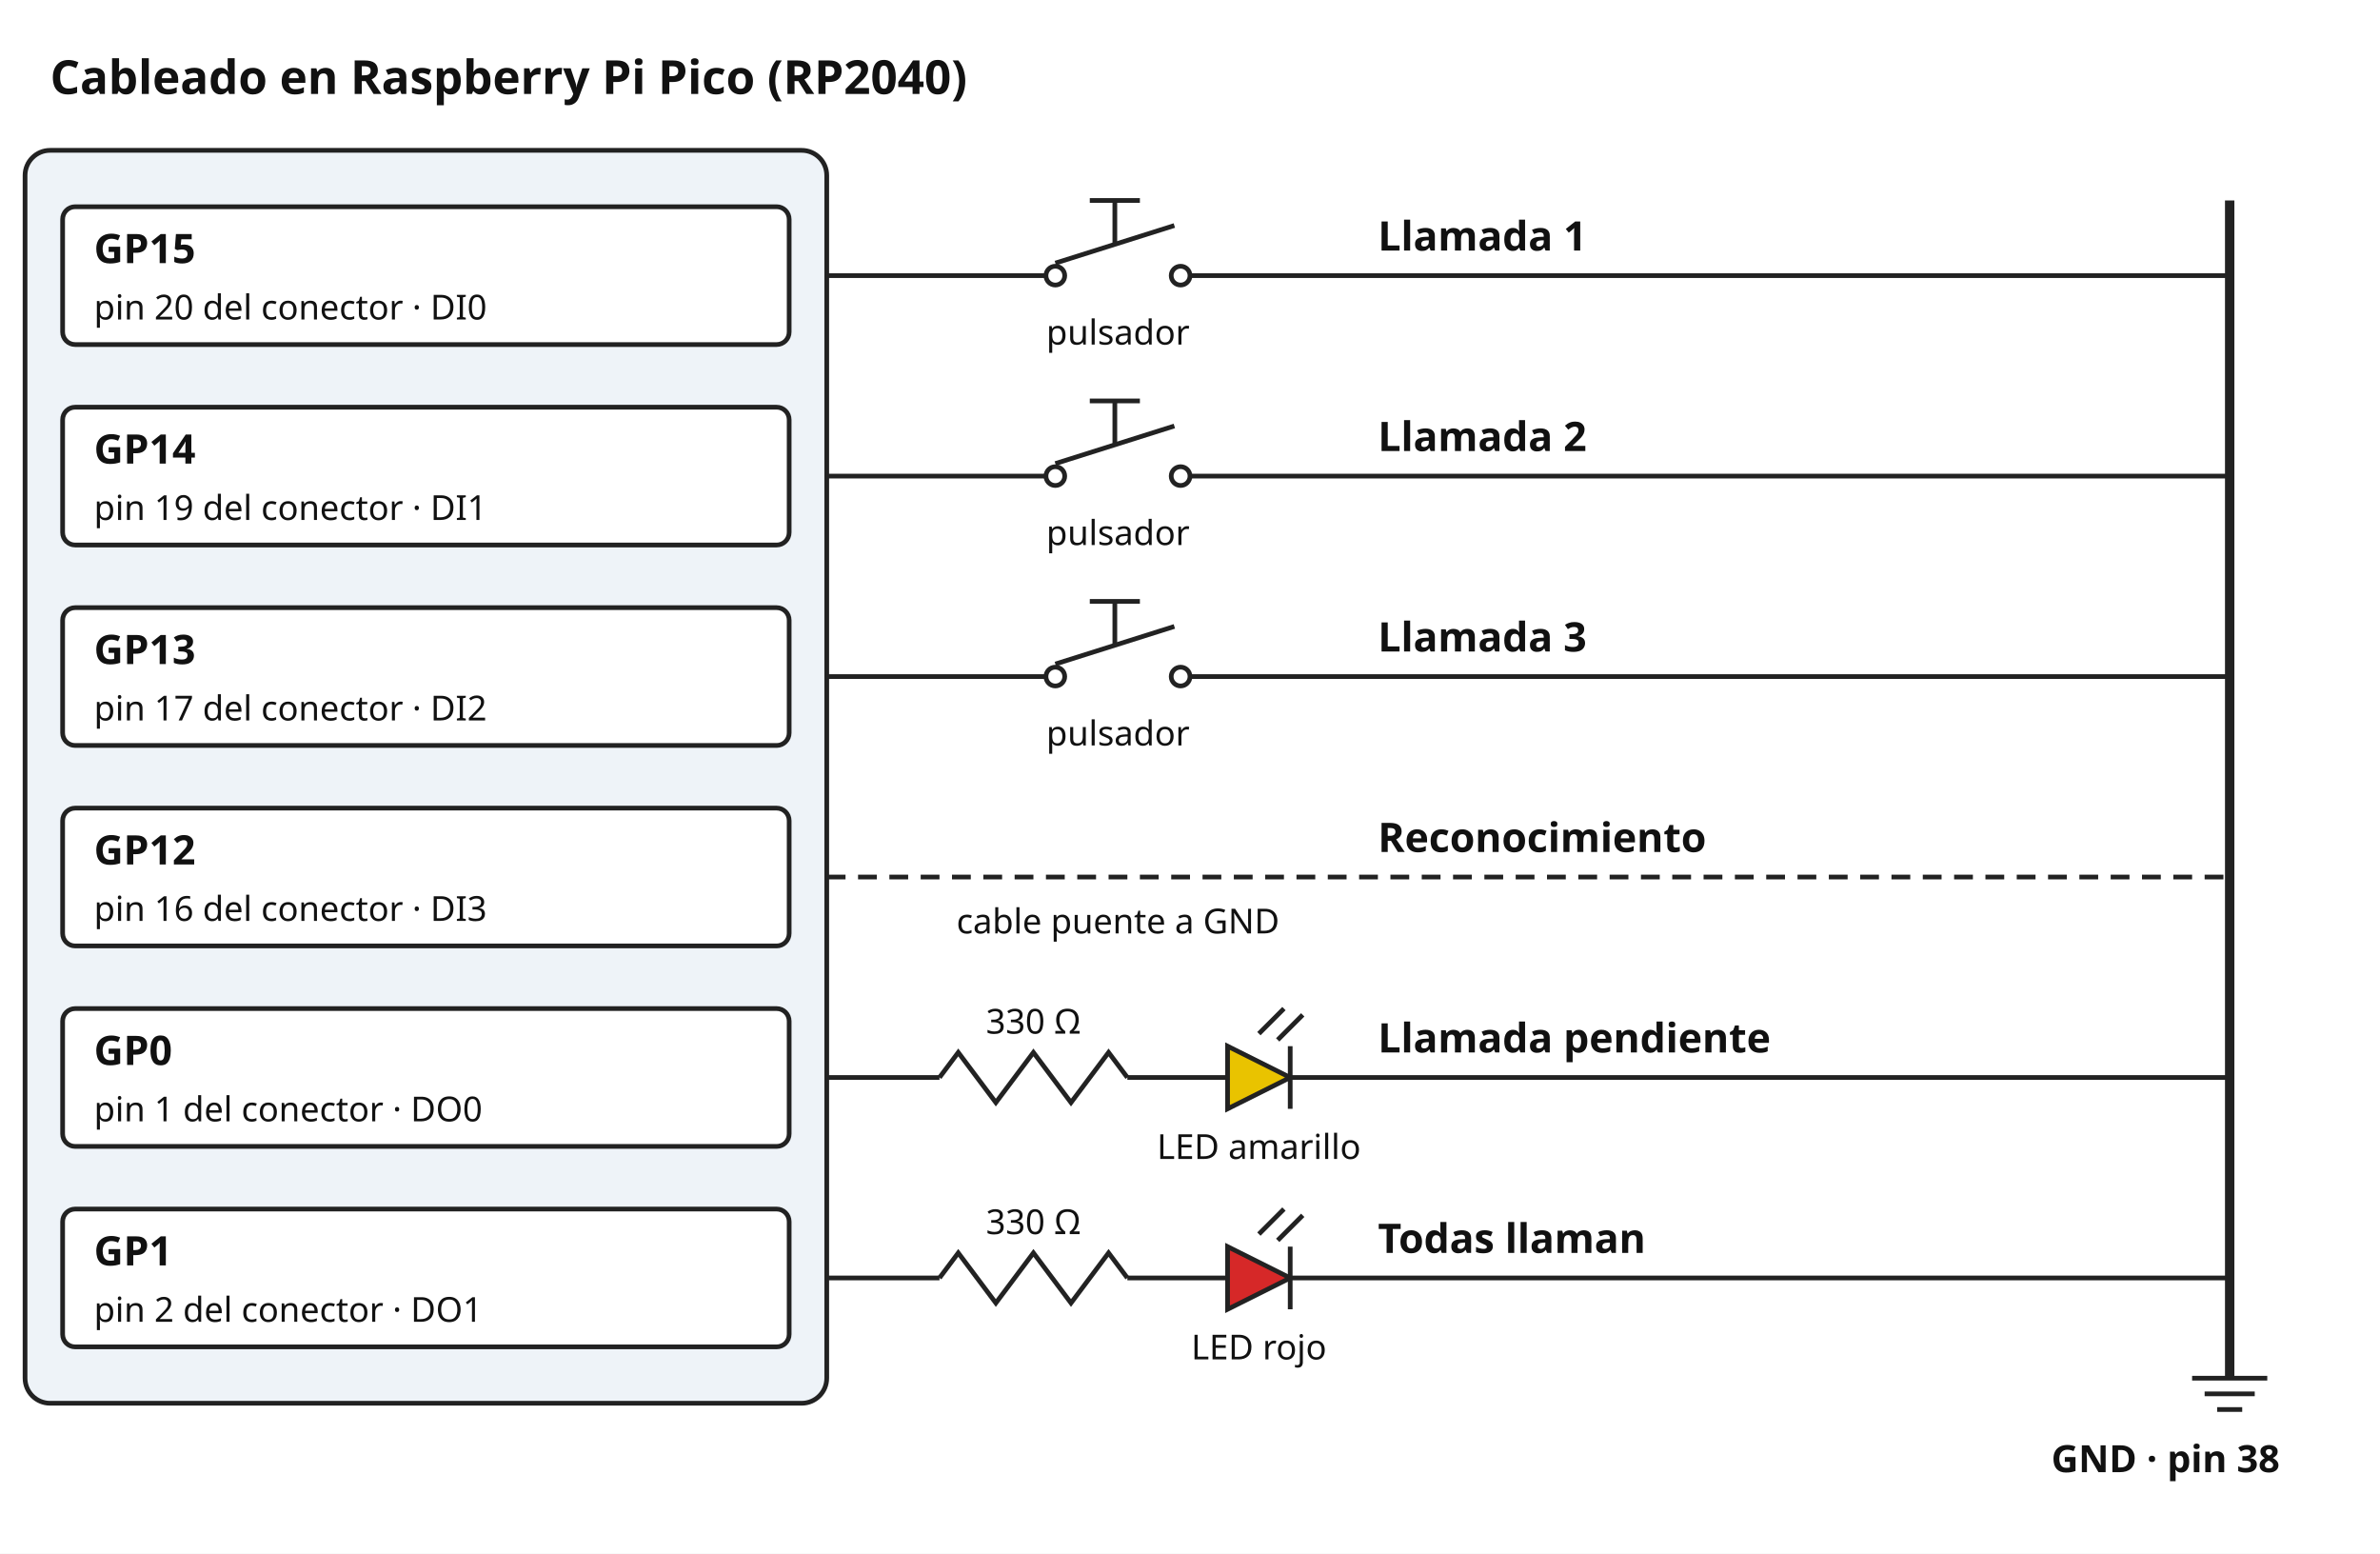
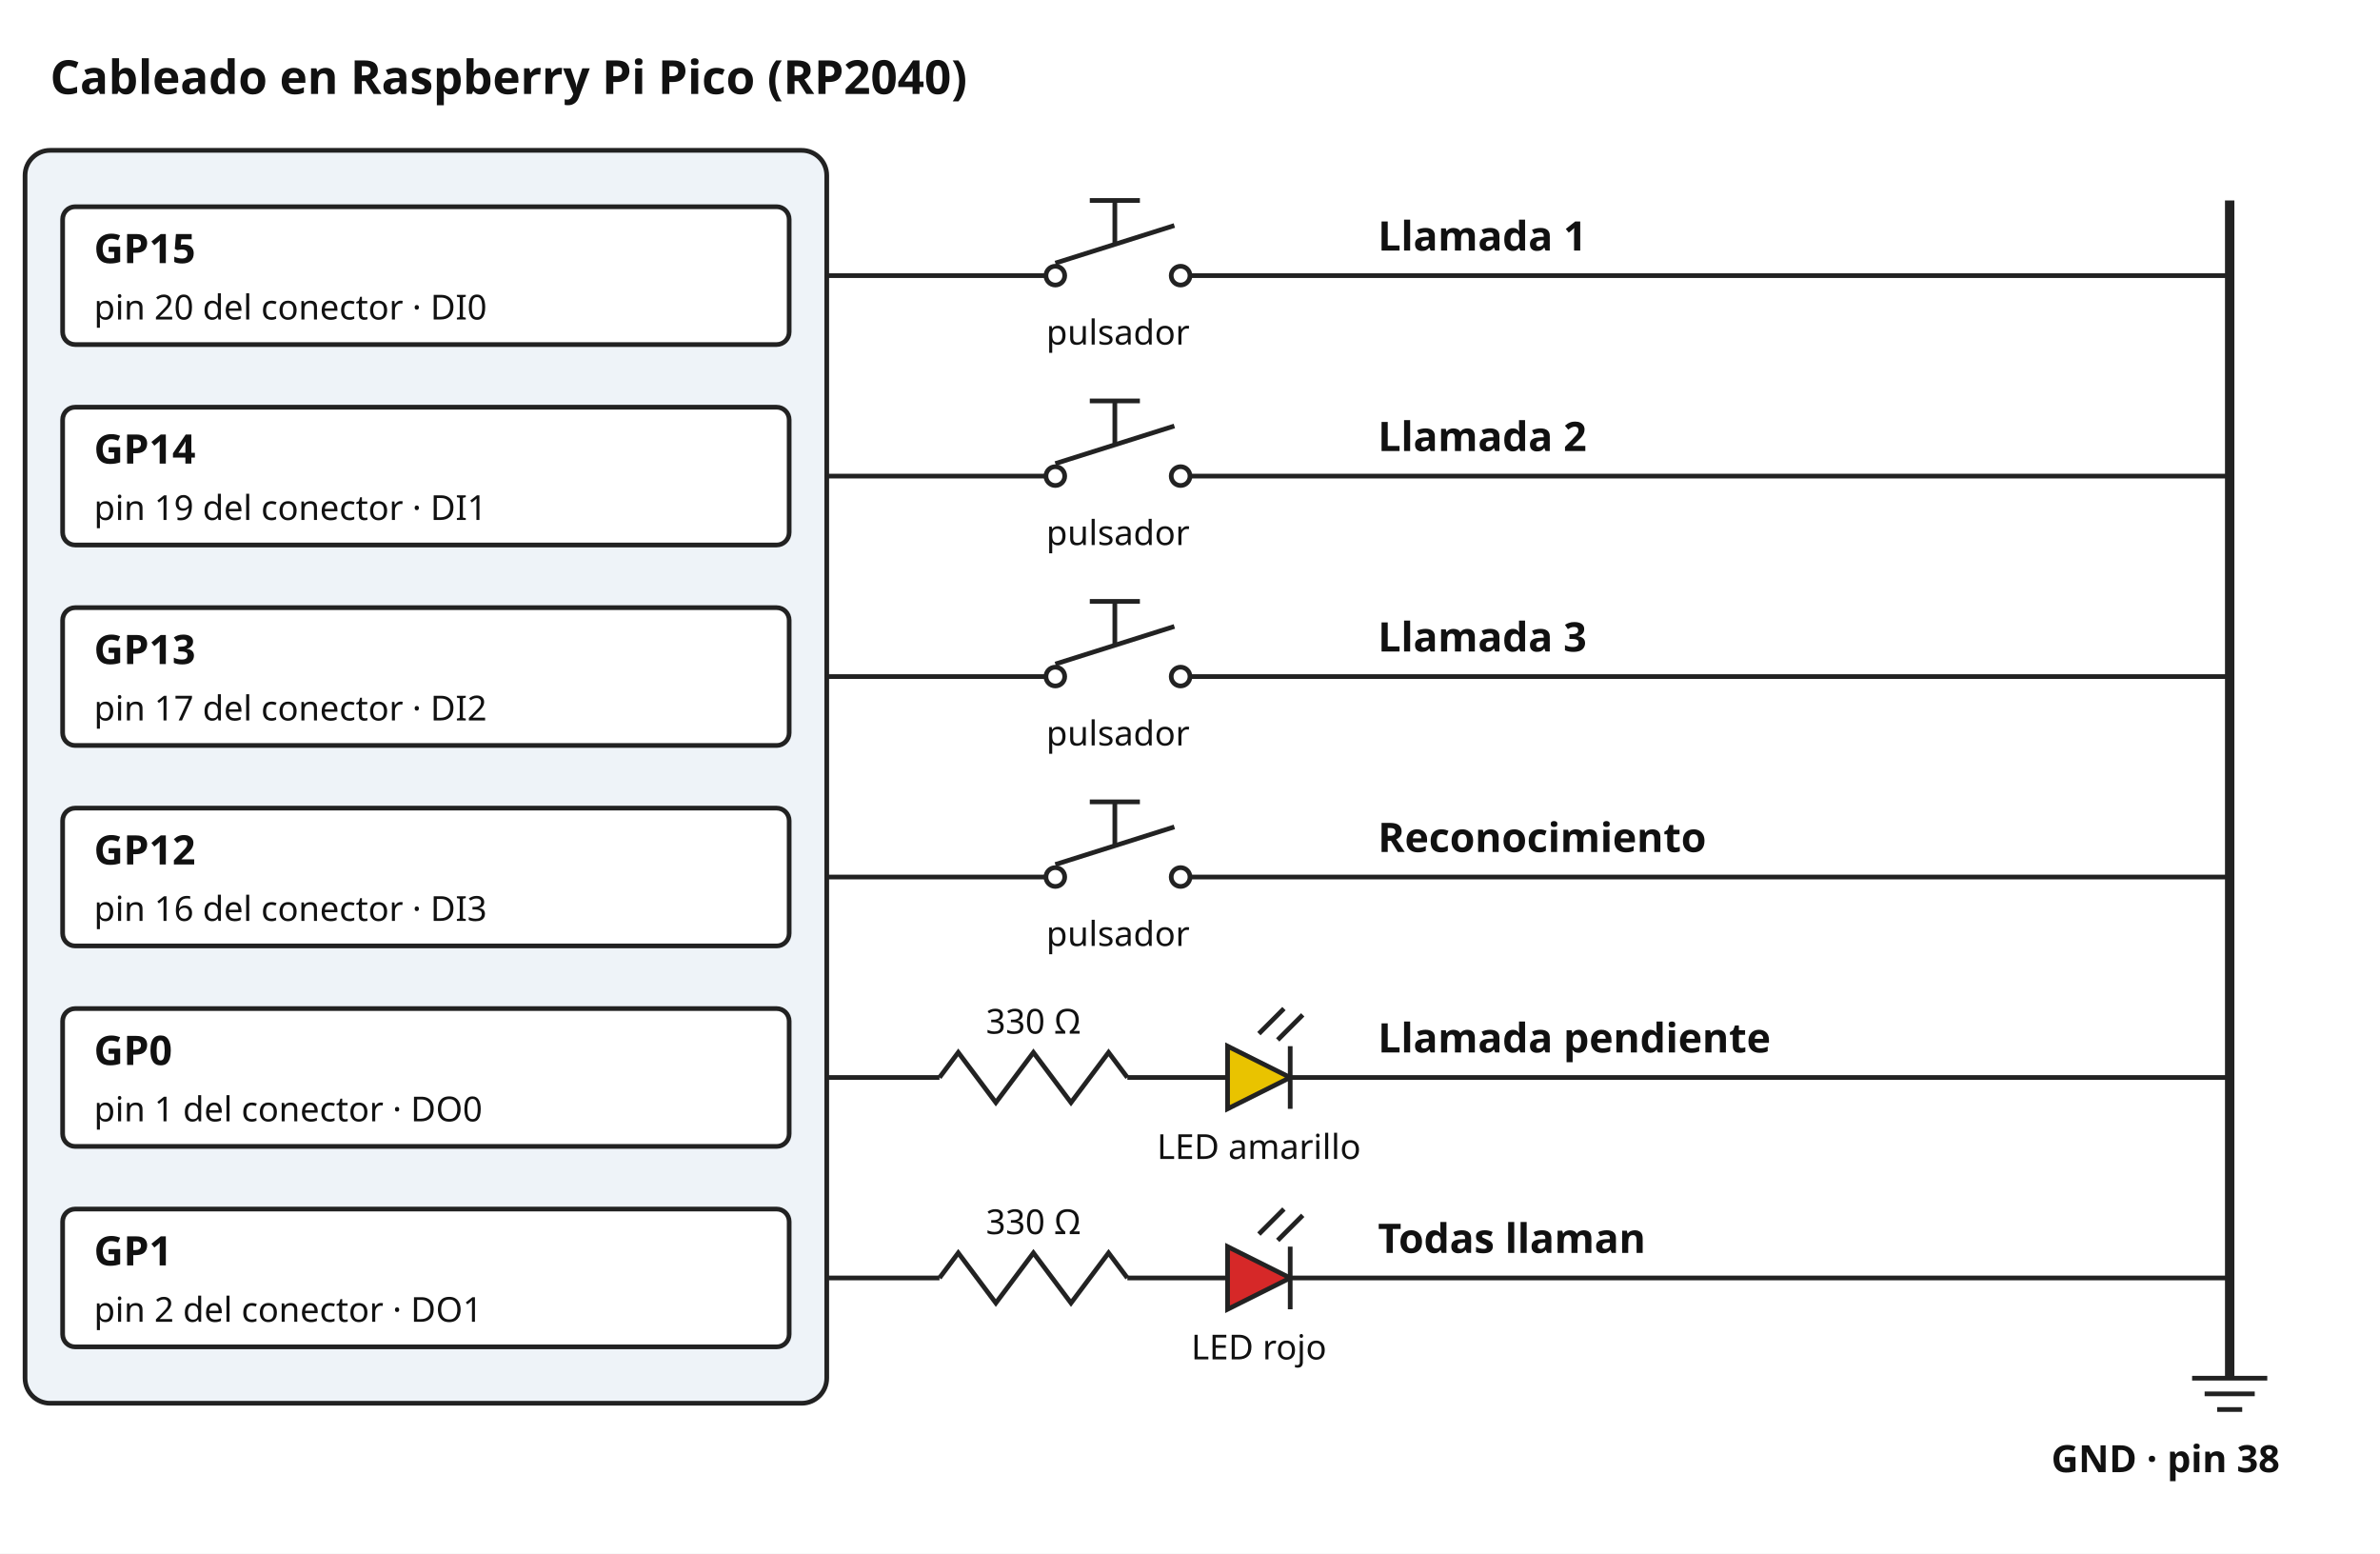
<svg xmlns="http://www.w3.org/2000/svg" viewBox="0 0 760 496" width="760" height="496" role="img" aria-labelledby="wiring-rpi-pico-rp2040-title wiring-rpi-pico-rp2040-desc" font-family="sans-serif" fill="#111111" stroke="#222222" stroke-width="1.5">
  <rect width="760" height="496" fill="#ffffff" stroke="none" />
  <text stroke="none" x="16" y="30" font-size="15" font-weight="bold">Cableado en Raspberry Pi Pico (RP2040)</text>
  <rect x="8" y="48" width="256" height="400" rx="8" fill="#eef3f8" />
  <rect x="20" y="66" width="232" height="44" rx="4" fill="#ffffff" />
  <text stroke="none" x="30" y="84" font-size="13" font-weight="bold">GP15</text>
  <text stroke="none" x="30" y="102" font-size="11">pin 20 del conector · DI0</text>
  <text stroke="none" x="440" y="80" font-size="13" font-weight="bold">Llamada 1</text>
  <polyline points="264,88 334,88" fill="none" />
  <circle cx="337" cy="88" r="3" fill="#ffffff" />
  <circle cx="377" cy="88" r="3" fill="#ffffff" />
  <polyline points="337,84 375,72" fill="none" />
  <polyline points="356,78 356,64" fill="none" />
  <polyline points="348,64 364,64" fill="none" />
  <text stroke="none" x="357" y="110" text-anchor="middle" font-size="11">pulsador</text>
  <polyline points="380,88 712,88" fill="none" />
  <rect x="20" y="130" width="232" height="44" rx="4" fill="#ffffff" />
  <text stroke="none" x="30" y="148" font-size="13" font-weight="bold">GP14</text>
  <text stroke="none" x="30" y="166" font-size="11">pin 19 del conector · DI1</text>
  <text stroke="none" x="440" y="144" font-size="13" font-weight="bold">Llamada 2</text>
  <polyline points="264,152 334,152" fill="none" />
  <circle cx="337" cy="152" r="3" fill="#ffffff" />
  <circle cx="377" cy="152" r="3" fill="#ffffff" />
  <polyline points="337,148 375,136" fill="none" />
  <polyline points="356,142 356,128" fill="none" />
  <polyline points="348,128 364,128" fill="none" />
  <text stroke="none" x="357" y="174" text-anchor="middle" font-size="11">pulsador</text>
  <polyline points="380,152 712,152" fill="none" />
  <rect x="20" y="194" width="232" height="44" rx="4" fill="#ffffff" />
  <text stroke="none" x="30" y="212" font-size="13" font-weight="bold">GP13</text>
  <text stroke="none" x="30" y="230" font-size="11">pin 17 del conector · DI2</text>
  <text stroke="none" x="440" y="208" font-size="13" font-weight="bold">Llamada 3</text>
  <polyline points="264,216 334,216" fill="none" />
  <circle cx="337" cy="216" r="3" fill="#ffffff" />
  <circle cx="377" cy="216" r="3" fill="#ffffff" />
  <polyline points="337,212 375,200" fill="none" />
  <polyline points="356,206 356,192" fill="none" />
  <polyline points="348,192 364,192" fill="none" />
  <text stroke="none" x="357" y="238" text-anchor="middle" font-size="11">pulsador</text>
  <polyline points="380,216 712,216" fill="none" />
  <rect x="20" y="258" width="232" height="44" rx="4" fill="#ffffff" />
  <text stroke="none" x="30" y="276" font-size="13" font-weight="bold">GP12</text>
  <text stroke="none" x="30" y="294" font-size="11">pin 16 del conector · DI3</text>
  <text stroke="none" x="440" y="272" font-size="13" font-weight="bold">Reconocimiento</text>
-   <polyline points="264,280 712,280" fill="none" stroke-dasharray="6 4" />
-   <text stroke="none" x="357" y="298" text-anchor="middle" font-size="11">cable puente a GND</text>
+   <polyline points="264,280 334,280" fill="none" />
+   <circle cx="337" cy="280" r="3" fill="#ffffff" />
+   <circle cx="377" cy="280" r="3" fill="#ffffff" />
+   <polyline points="337,276 375,264" fill="none" />
+   <polyline points="356,270 356,256" fill="none" />
+   <polyline points="348,256 364,256" fill="none" />
+   <text stroke="none" x="357" y="302" text-anchor="middle" font-size="11">pulsador</text>
+   <polyline points="380,280 712,280" fill="none" />
  <rect x="20" y="322" width="232" height="44" rx="4" fill="#ffffff" />
  <text stroke="none" x="30" y="340" font-size="13" font-weight="bold">GP0</text>
  <text stroke="none" x="30" y="358" font-size="11">pin 1 del conector · DO0</text>
  <text stroke="none" x="440" y="336" font-size="13" font-weight="bold">Llamada pendiente</text>
  <polyline points="264,344 300,344" fill="none" />
  <polyline points="300,344 306,336 318,352 330,336 342,352 354,336 360,344" fill="none" />
  <text stroke="none" x="330" y="330" text-anchor="middle" font-size="11">330 Ω</text>
  <polyline points="360,344 392,344" fill="none" />
  <polygon points="392,334 392,354 412,344" fill="#e9c300" />
  <polyline points="412,334 412,354" fill="none" />
  <polyline points="402,330 410,322" fill="none" />
  <polyline points="408,332 416,324" fill="none" />
  <text stroke="none" x="402" y="370" text-anchor="middle" font-size="11">LED amarillo</text>
  <polyline points="412,344 712,344" fill="none" />
  <rect x="20" y="386" width="232" height="44" rx="4" fill="#ffffff" />
  <text stroke="none" x="30" y="404" font-size="13" font-weight="bold">GP1</text>
  <text stroke="none" x="30" y="422" font-size="11">pin 2 del conector · DO1</text>
  <text stroke="none" x="440" y="400" font-size="13" font-weight="bold">Todas llaman</text>
  <polyline points="264,408 300,408" fill="none" />
  <polyline points="300,408 306,400 318,416 330,400 342,416 354,400 360,408" fill="none" />
  <text stroke="none" x="330" y="394" text-anchor="middle" font-size="11">330 Ω</text>
  <polyline points="360,408 392,408" fill="none" />
  <polygon points="392,398 392,418 412,408" fill="#d62828" />
  <polyline points="412,398 412,418" fill="none" />
  <polyline points="402,394 410,386" fill="none" />
  <polyline points="408,396 416,388" fill="none" />
  <text stroke="none" x="402" y="434" text-anchor="middle" font-size="11">LED rojo</text>
  <polyline points="412,408 712,408" fill="none" />
  <polyline points="712,64 712,440" fill="none" stroke-width="3" />
  <polyline points="700,440 724,440" fill="none" />
  <polyline points="704,445 720,445" fill="none" />
  <polyline points="708,450 716,450" fill="none" />
  <text stroke="none" x="728" y="470" text-anchor="end" font-size="12" font-weight="bold">GND · pin 38</text>
</svg>
